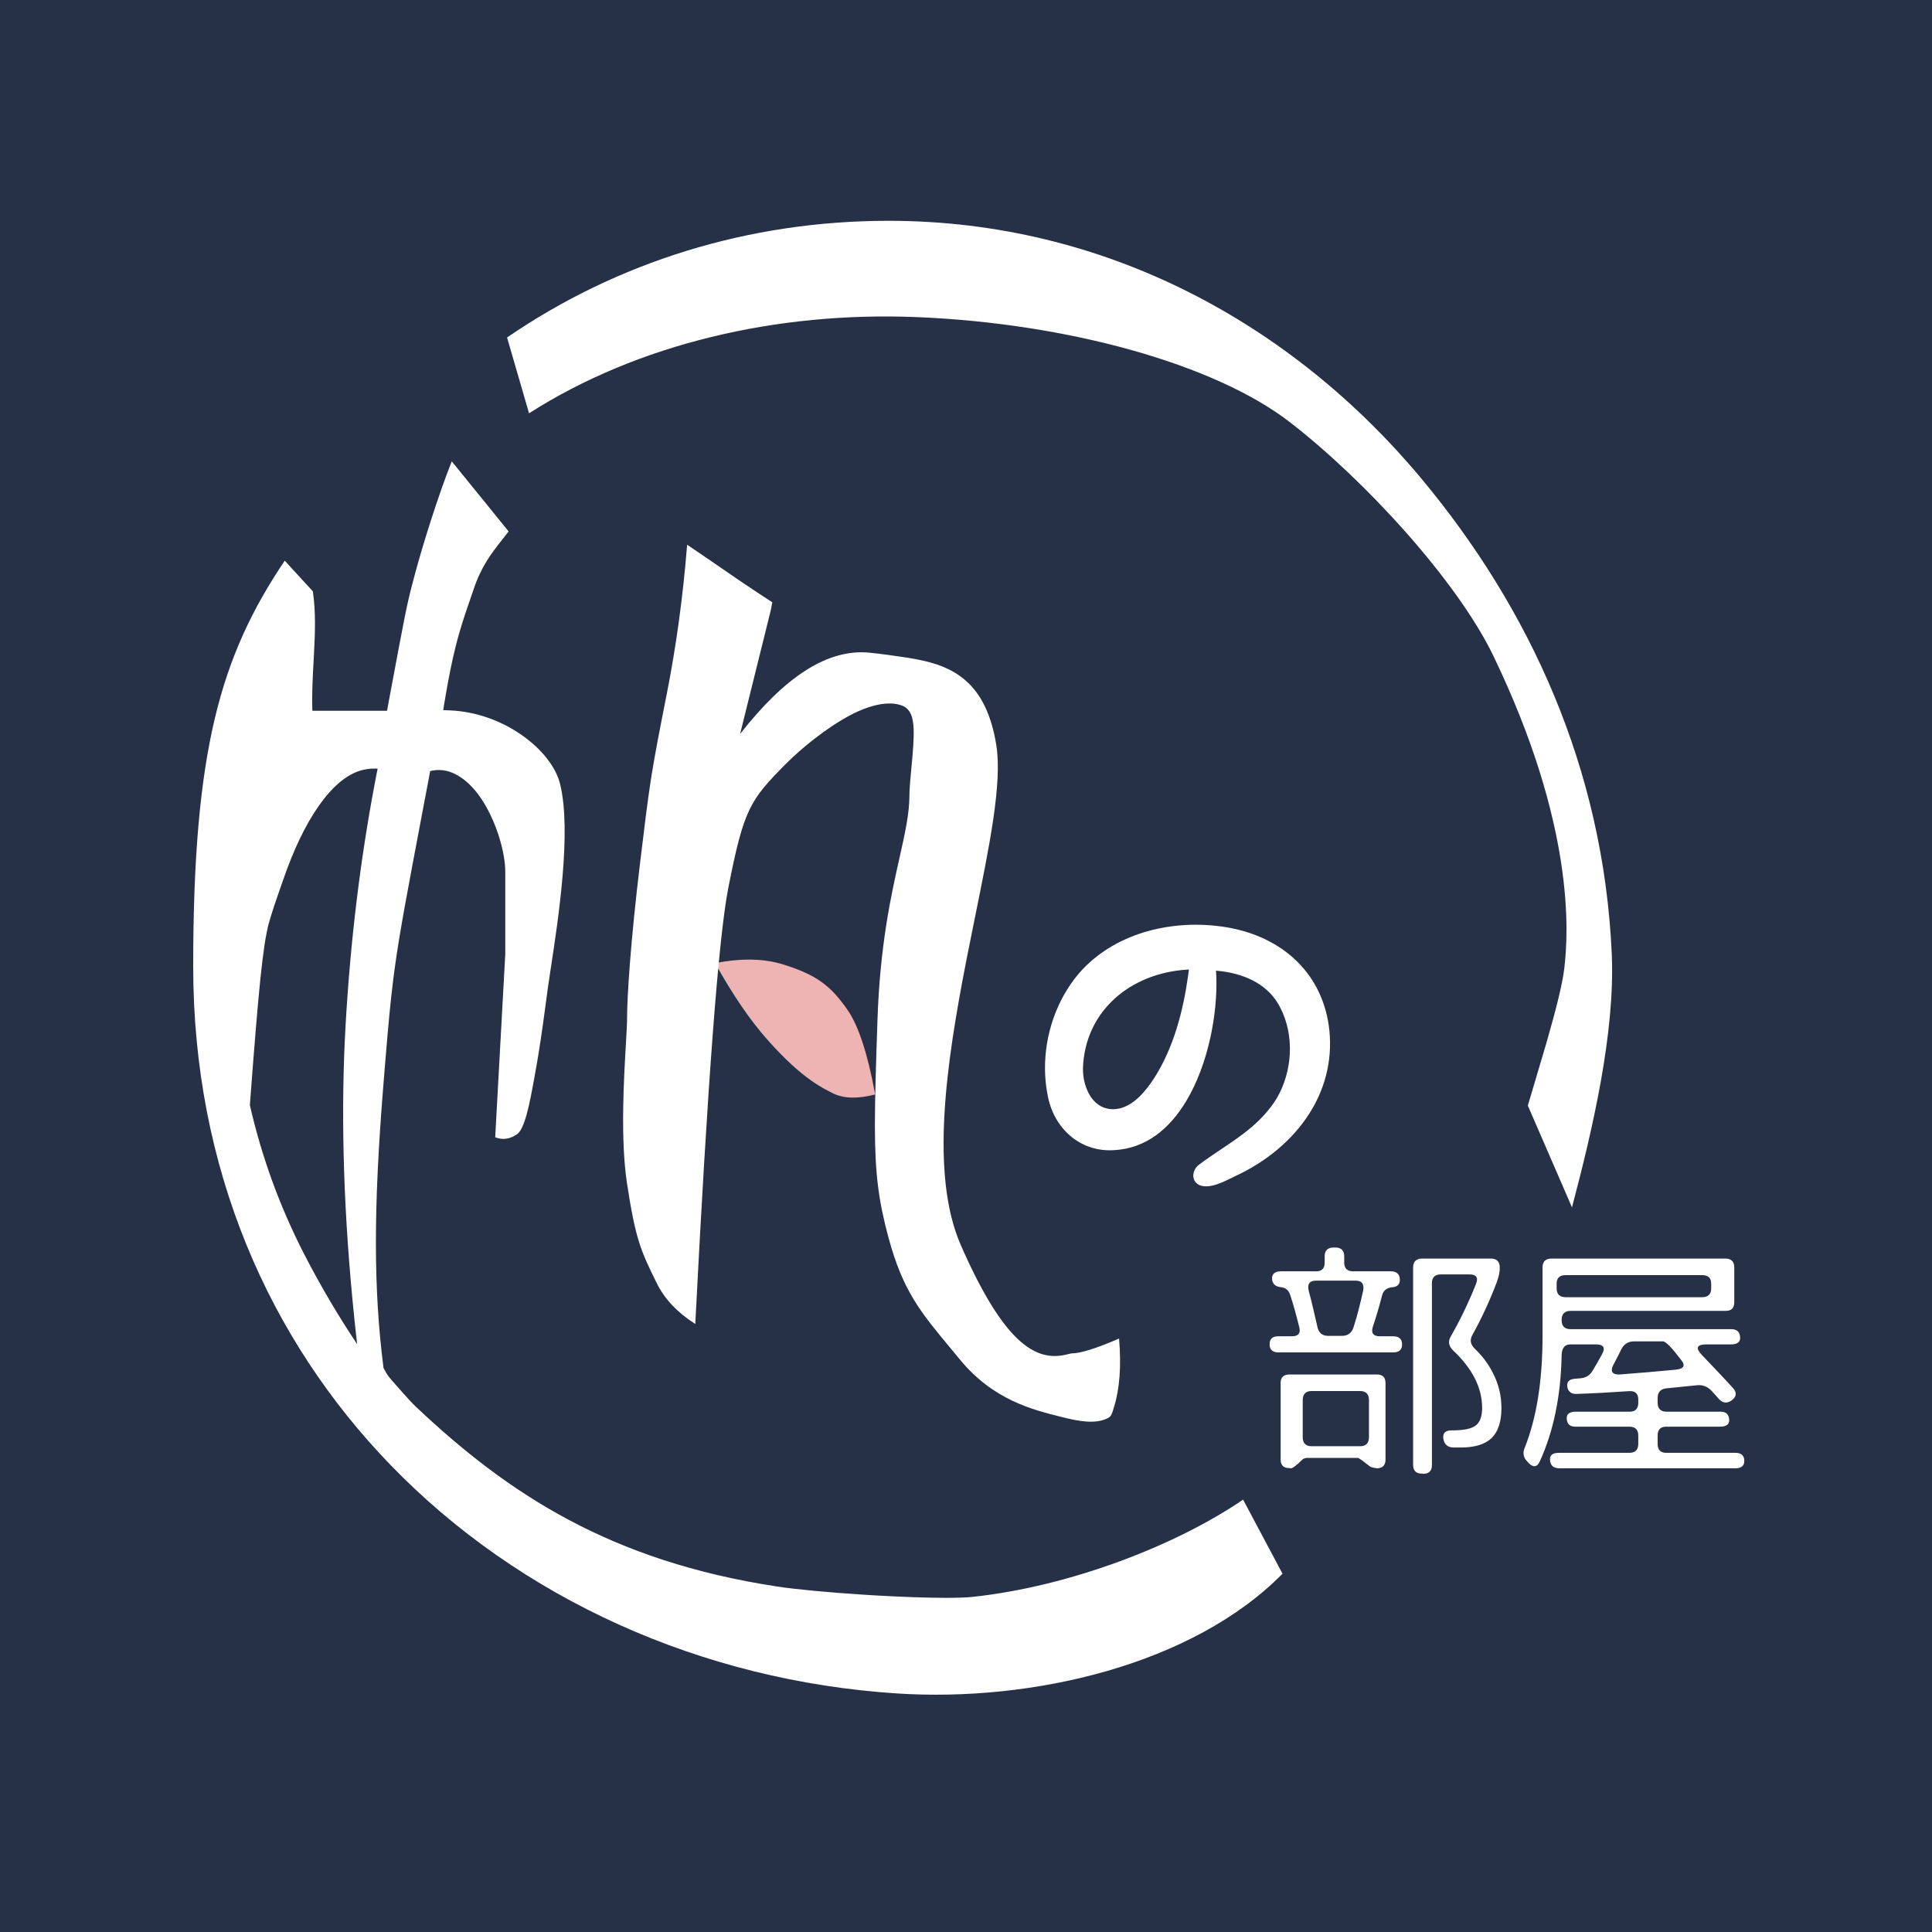
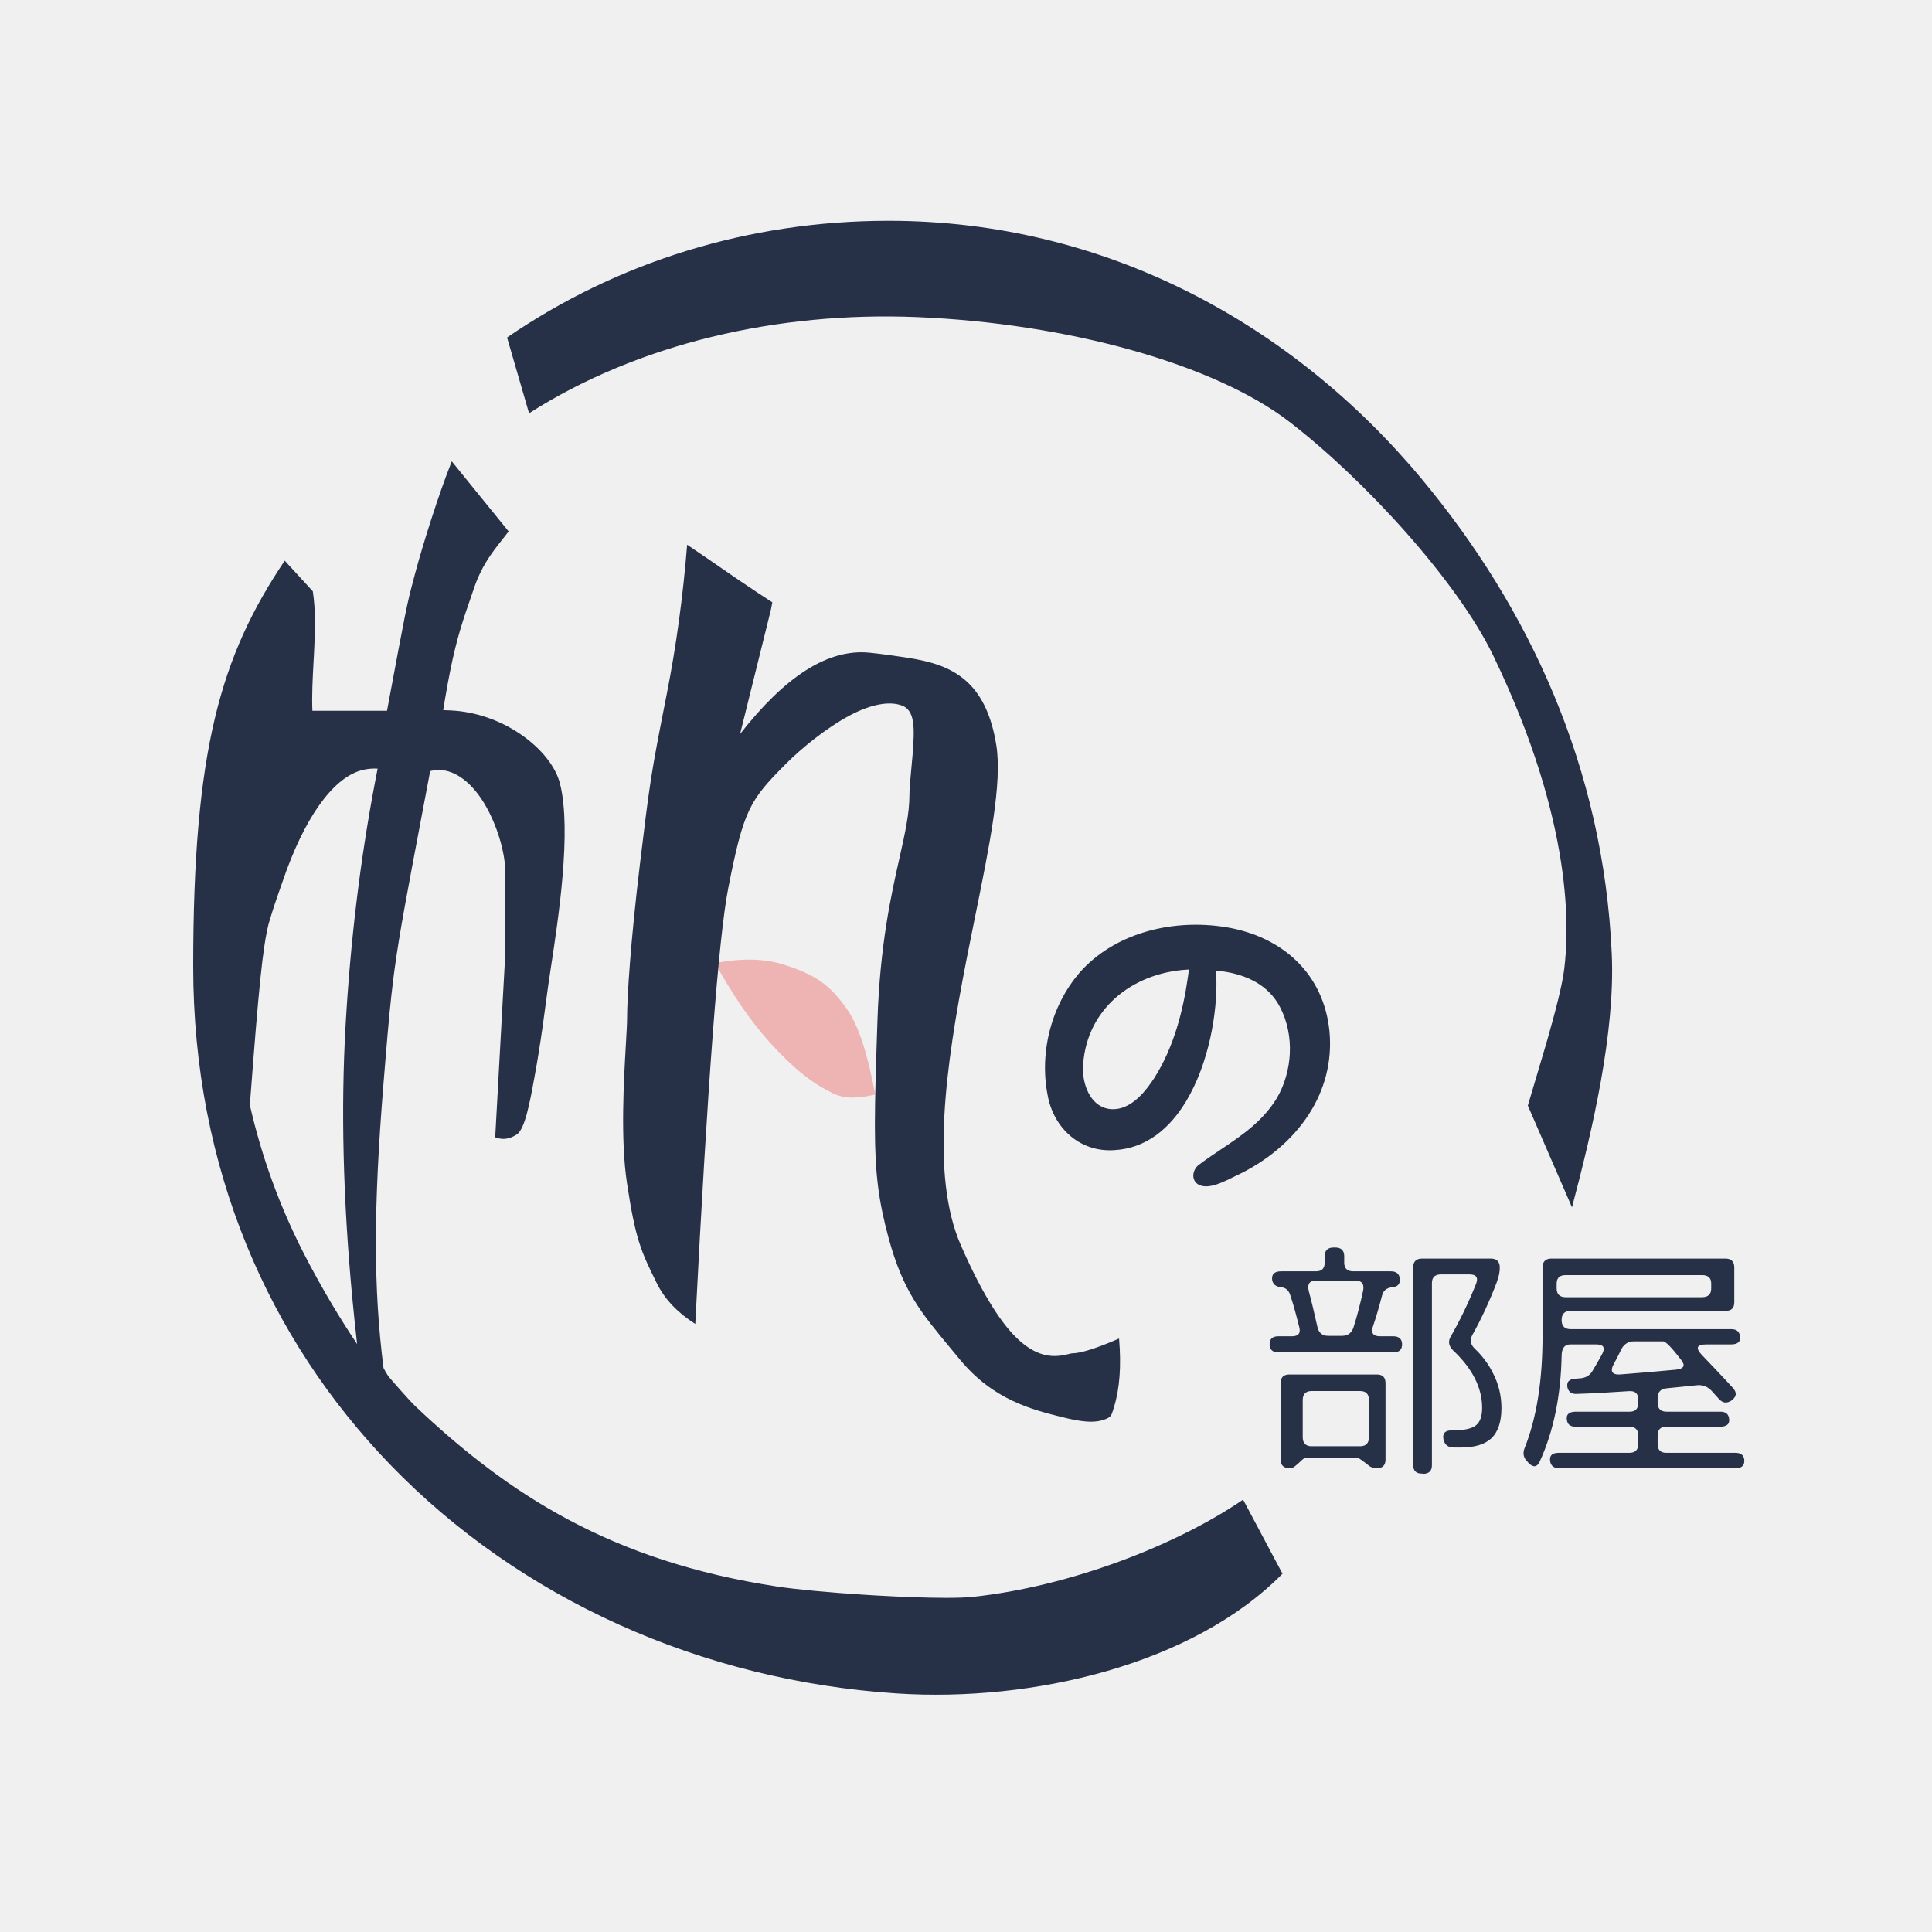
<svg xmlns="http://www.w3.org/2000/svg" viewBox="0 0 350 350">
  <g id="logo-dark" stroke="none" stroke-width="1" fill="none" fill-rule="evenodd">
-     <rect fill="#263148" x="0" y="0" width="350" height="350" />
    <g transform="translate(35, 40)">
      <path d="M94.548,134.487 C99.291,133.548 103.461,133.627 107.053,134.772 C112.966,136.656 115.469,138.553 118.528,142.943 C120.545,145.838 122.198,150.955 123.548,158.269 C120.481,159.075 117.922,159.051 115.898,158.067 C112.281,156.307 108.93,153.854 104.031,148.362 C100.921,144.876 97.762,140.249 94.548,134.487 Z" id="font1-dot" fill="#EEB4B4" />
-       <path d="M46.842,43.578 L57.144,56.273 C56.774,56.756 56.413,57.213 56.063,57.656 C53.93,60.358 52.172,62.617 50.744,66.92 C50.45,67.805 50.168,68.62 49.892,69.414 C49.831,69.59 49.772,69.76 49.713,69.932 L49.461,70.663 L49.294,71.156 C47.975,75.14 46.931,78.914 45.656,86.427 C45.592,86.804 45.531,87.172 45.472,87.531 L45.291,88.647 L46.421,88.691 C46.767,88.704 47.114,88.725 47.462,88.754 C52.03,89.136 56.287,90.868 59.649,93.254 C63.118,95.715 65.669,98.871 66.452,101.982 C68.606,110.541 66.093,126.783 64.813,135.186 C64.587,136.67 64.427,137.717 64.311,138.548 C64.211,139.261 64.096,140.122 63.967,141.093 C63.596,143.873 63.106,147.553 62.497,151.26 L62.35,152.144 C62.306,152.403 62.262,152.661 62.218,152.914 L62.08,153.691 C62.037,153.93 61.995,154.17 61.952,154.409 L61.823,155.126 C60.945,160.01 60.058,164.6 58.602,165.53 C57.805,166.039 57.007,166.32 56.191,166.32 C55.698,166.32 55.206,166.218 54.711,166.027 L56.536,132.814 L56.536,117.953 C56.536,114.562 55.081,109.454 52.733,105.554 C50.565,101.955 47.661,99.585 44.686,99.495 C44.098,99.477 43.512,99.545 42.93,99.692 L42.66,101.122 C42.239,103.347 41.846,105.421 41.479,107.36 C38.731,121.865 37.407,128.867 36.515,135.348 L36.408,136.141 L36.255,137.318 C35.743,141.372 35.363,145.499 34.872,151.43 L34.775,152.595 C34.678,153.782 34.575,155.041 34.466,156.384 C32.637,178.935 32.647,193.411 34.476,207.818 C35.113,209.059 35.451,209.447 35.846,209.901 C36.263,210.378 36.749,210.935 37.249,211.503 L37.761,212.082 C38.742,213.187 39.701,214.235 40.244,214.749 C57.131,230.732 75.712,242.825 105.765,247.409 C109.295,247.947 115.268,248.496 121.4,248.89 L122.661,248.969 L123.167,248.999 L124.174,249.057 C128.498,249.301 132.727,249.452 136.066,249.461 L136.82,249.461 C138.665,249.454 140.194,249.398 141.254,249.284 C158.756,247.406 178.013,240.002 190.197,231.67 L197.338,245.093 C181.039,261.625 151.99,268.373 127.524,266.786 C92.046,264.483 59.208,249.636 35.738,225.385 C13.749,202.665 0,171.691 0,135.084 C0,95.905 4.925,78.929 16.582,61.57 L21.673,67.122 C22.224,70.799 22.083,74.609 21.883,78.41 L21.794,80.068 C21.633,82.999 21.483,85.916 21.589,88.761 L35.112,88.761 L35.423,87.093 C36.91,79.12 37.729,74.731 38.319,71.795 C38.684,69.997 38.918,68.928 39.154,67.94 L39.441,66.775 C39.721,65.678 39.958,64.797 40.249,63.709 C41.546,58.869 44.359,49.791 46.842,43.578 Z M33.411,99.245 C32.988,99.22 32.554,99.225 32.111,99.262 C31.511,99.312 30.937,99.415 30.391,99.57 C25.096,101.077 20.007,108.547 16.272,119.473 C16.017,120.218 15.782,120.883 15.548,121.545 L15.429,121.883 C14.97,123.182 14.49,124.576 13.654,127.394 C12.597,131.724 11.903,138.423 10.265,160.195 C12.386,169.475 15.586,178.387 20.107,187.207 C21.539,190 23.358,193.292 25.101,196.22 C25.83,197.445 26.609,198.712 27.398,199.961 C28.155,201.16 28.931,202.357 29.694,203.499 C29.534,202.099 29.382,200.707 29.238,199.323 C29.089,197.896 28.947,196.458 28.811,195.01 C27.143,177.238 26.741,160.787 27.61,145.658 C28.479,130.526 30.243,115.928 32.904,101.866 C32.993,101.394 33.083,100.921 33.175,100.449 C33.253,100.047 33.332,99.646 33.411,99.245 Z M89.481,58.68 C92.007,60.384 94.765,62.27 97.754,64.337 C98.008,64.513 98.263,64.688 98.519,64.864 L99.024,65.208 C101.347,66.79 103.575,68.246 104.914,69.113 L104.646,70.502 L99.074,92.967 C107.177,82.611 114.958,77.441 122.62,78.251 C123.659,78.36 124.69,78.477 125.705,78.62 C126.032,78.667 126.363,78.713 126.697,78.759 C127.472,78.866 128.255,78.975 129.036,79.095 L129.556,79.178 C133.416,79.804 137.446,80.777 140.539,83.846 C142.877,86.166 144.635,89.668 145.487,94.971 C146.593,101.85 144.235,113.304 141.647,126.077 L141.535,126.632 C141.125,128.654 140.71,130.707 140.301,132.779 L140.029,134.163 C136.379,152.856 133.479,172.802 139.065,185.579 C142.742,193.987 145.865,198.848 148.446,201.634 C150.27,203.603 151.888,204.619 153.277,205.142 C155.504,205.98 157.247,205.618 158.575,205.303 C158.882,205.229 159.057,205.171 159.212,205.171 C160.681,205.171 163.525,204.324 167.729,202.487 C168.145,207.413 167.854,211.559 166.808,214.918 C166.491,215.936 166.402,216.522 165.757,216.868 C163.473,218.093 160.307,217.452 157.279,216.69 C152.044,215.38 144.939,213.632 138.898,206.295 C138.304,205.574 137.735,204.888 137.187,204.228 C131.792,197.735 128.585,193.896 125.972,184.255 C124.142,177.506 123.524,172.576 123.498,164.346 L123.497,163.508 C123.504,158.688 123.695,152.764 123.96,144.828 C124.419,131.136 126.449,122.108 127.96,115.387 C128.977,110.858 129.748,107.328 129.748,104.145 C129.748,102.898 129.915,101.153 130.089,99.318 L130.149,98.679 C130.379,96.24 130.591,93.73 130.508,91.949 C130.467,91.075 130.35,90.344 130.174,89.804 C129.806,88.677 129.151,88.12 128.496,87.856 C126.138,86.906 122.674,87.632 118.991,89.585 C114.721,91.849 110.188,95.555 107.435,98.319 C100.843,104.936 99.736,106.58 96.929,120.905 C95.183,129.817 93.183,156.132 90.955,199.846 C87.756,197.812 85.423,195.375 83.999,192.497 C81.13,186.7 80.137,184.599 78.58,174.324 C77.382,166.42 78.014,155.594 78.384,149.18 C78.51,146.99 78.603,145.354 78.603,144.422 C78.603,140.649 79.211,130.741 80.967,116.228 C81.804,109.311 82.281,105.378 82.858,101.608 L82.984,100.802 C83.599,96.905 84.358,92.96 85.769,85.832 C87.498,77.099 88.736,68.047 89.481,58.68 Z" id="Down-circle-and-font1" fill="#FFFFFF" />
-       <path d="M125.969,0 C165.244,0 199.189,18.697 222.567,46.785 C242.044,70.187 255.49,99.102 256.986,132.848 C257.618,147.092 253.475,164.752 249.779,178.724 L241.783,160.287 C242.142,159.03 242.625,157.423 243.166,155.62 C243.757,153.649 244.407,151.48 245.047,149.275 L245.365,148.171 C246.751,143.331 248.016,138.477 248.373,135.549 C249.192,128.84 250.277,109.397 235.517,78.775 C229.036,65.33 212.314,47.005 198.63,36.449 C184.941,25.889 158.304,18.568 131.153,17.448 C105.815,16.403 80.58,22.263 60.843,34.869 L56.858,21.14 C76.809,7.464 100.61,0 125.969,0 Z" id="Upper-circle" fill="#FFFFFF" />
-       <path d="M186.993,127.95 C192.186,128.776 196.741,130.943 200.086,134.288 C203.244,137.447 205.315,141.654 205.835,146.74 C206.384,152.349 204.936,157.467 202.146,161.811 C199.064,166.61 194.353,170.465 188.887,173.016 C186.791,174.03 184.172,175.484 182.282,174.691 C181.939,174.521 181.677,174.298 181.495,174.036 C181.301,173.756 181.203,173.435 181.183,173.107 C181.138,172.34 181.506,171.54 182.154,171.039 C183.469,170.042 184.824,169.137 186.169,168.238 C189.999,165.677 193.725,163.153 196.322,158.926 C199.14,154.058 199.551,147.6 196.92,142.508 C194.849,138.452 190.825,136.579 186.488,135.972 C186.089,135.916 185.69,135.871 185.291,135.839 C185.318,136.233 185.337,136.619 185.35,136.997 C185.574,143.524 183.962,152.718 179.868,159.514 C176.919,164.409 172.662,168.073 166.78,168.364 C163.75,168.544 161.063,167.582 158.988,165.851 C156.807,164.031 155.304,161.371 154.775,158.312 C153.231,150.357 155.614,141.573 161.077,135.649 C167.577,128.762 177.797,126.482 186.993,127.95 Z M180.383,135.633 C179.968,135.654 179.55,135.685 179.129,135.727 C174.041,136.24 169.591,138.267 166.398,141.416 C163.287,144.483 161.357,148.616 161.19,153.488 C161.139,155.395 161.722,157.716 162.998,159.22 C163.575,159.901 164.288,160.422 165.137,160.707 C165.894,160.96 166.763,161.028 167.77,160.818 C170.486,160.205 172.564,157.647 174.067,155.35 C177.588,149.863 179.32,143.243 180.22,136.862 C180.277,136.454 180.332,136.045 180.383,135.633 Z" id="font2" fill="#FFFFFF" fill-rule="nonzero" />
-       <path d="M211.944,193.818 C212.169,192.606 211.718,192 210.589,192 L203.412,192 C202.193,192 201.787,192.657 202.103,193.919 C202.599,195.737 203.096,197.859 203.638,200.283 C203.863,201.444 204.54,202 205.579,202 L208.152,202 C209.19,202 209.912,201.444 210.228,200.384 C210.905,198.263 211.447,196.091 211.944,193.818 Z M202.085,224.116 C201.53,224.071 201.114,224.206 200.883,224.475 C199.82,225.507 199.173,226 198.849,226 L198.664,225.955 C197.555,226 197,225.462 197,224.43 L197,210.525 C197,209.493 197.555,209 198.618,209 L214.428,209 C215.491,209 216,209.538 216,210.57 L216,224.43 C216,225.462 215.445,226 214.382,226 L214.29,225.955 C213.781,225.91 213.365,225.821 213.088,225.596 C211.839,224.609 211.146,224.116 211.007,224.116 L202.085,224.116 Z M235.414,208.658 C236.487,210.696 237,212.827 237,215.096 C237,217.551 236.394,219.357 235.227,220.515 C234.015,221.673 232.149,222.229 229.676,222.229 L228.37,222.229 C227.344,222.229 226.738,221.766 226.504,220.793 C226.271,219.682 226.784,219.126 227.95,219.126 L228.09,219.126 C230.143,219.126 231.542,218.848 232.335,218.246 C233.128,217.644 233.501,216.578 233.501,215.05 C233.501,211.391 231.729,207.917 228.23,204.628 C227.437,203.841 227.297,203.007 227.81,202.127 C229.49,199.209 231.029,196.013 232.382,192.632 C232.848,191.474 232.475,190.872 231.216,190.872 L226.038,190.872 C224.965,190.872 224.405,191.381 224.405,192.447 L224.405,225.425 C224.405,226.49 223.845,227 222.773,227 L222.679,226.954 C221.56,227 221,226.444 221,225.333 L221,189.621 C221,188.556 221.56,188 222.633,188 L235.041,188 C236.02,188 236.534,188.417 236.673,189.251 C236.767,190.131 236.58,191.15 236.114,192.4 C234.854,195.689 233.408,198.838 231.729,201.849 C231.216,202.776 231.402,203.609 232.195,204.35 C233.548,205.647 234.621,207.083 235.414,208.658 Z M198.772,194.714 C198.496,193.771 197.945,193.277 197.071,193.187 C196.106,193.097 195.6,192.648 195.463,191.884 C195.325,190.851 195.876,190.312 197.071,190.312 L203.415,190.312 C204.472,190.312 204.977,189.773 204.977,188.74 L204.977,187.572 C204.977,186.539 205.529,186 206.586,186 L206.908,186 C207.965,186 208.517,186.539 208.517,187.572 L208.517,188.74 C208.517,189.773 209.068,190.312 210.126,190.312 L216.975,190.312 C217.94,190.312 218.492,190.761 218.583,191.615 C218.675,192.558 218.262,193.097 217.296,193.187 C216.239,193.277 215.596,193.771 215.366,194.714 C214.86,196.69 214.309,198.577 213.711,200.329 C213.343,201.496 213.757,202.08 214.998,202.08 L217.388,202.08 C218.4,202.08 218.951,202.53 218.997,203.428 C219.043,204.461 218.537,205 217.388,205 L196.612,205 C195.6,205 195.049,204.551 195.003,203.652 C194.957,202.619 195.463,202.08 196.566,202.08 L199.048,202.08 C200.197,202.08 200.657,201.541 200.381,200.463 C199.875,198.442 199.37,196.511 198.772,194.714 Z M211.403,222 C212.452,222 213,221.437 213,220.357 L213,213.643 C213,212.563 212.452,212 211.403,212 L202.597,212 C201.548,212 201,212.563 201,213.643 L201,220.357 C201,221.437 201.548,222 202.597,222 L211.403,222 Z" id="font3" fill="#FFFFFF" fill-rule="nonzero" />
-       <path d="M257.385,207.042 C256.607,208.42 257.019,209.086 258.529,208.991 C261.686,208.753 265.026,208.468 268.549,208.135 C270.013,207.993 270.379,207.422 269.601,206.423 C267.863,204.141 266.765,203 266.261,203 L260.999,203 C259.947,203 259.169,203.523 258.666,204.522 C258.254,205.425 257.797,206.233 257.385,207.042 Z M247,193.409 C247,194.455 247.559,195 248.631,195 L273.369,195 C274.441,195 275,194.455 275,193.409 L275,192.545 C275,191.5 274.441,191 273.369,191 L248.631,191 C247.559,191 247,191.5 247,192.545 L247,193.409 Z M243.985,224.666 C243.478,225.816 242.786,225.908 241.909,225.034 L241.725,224.804 C240.987,224.114 240.802,223.24 241.218,222.274 C243.385,216.845 244.446,210.082 244.446,201.939 L244.446,189.61 C244.446,188.552 245,188 246.061,188 L277.566,188 C278.627,188 279.18,188.552 279.18,189.61 L279.18,195.913 C279.18,196.971 278.673,197.477 277.612,197.477 L249.52,197.477 C248.459,197.477 247.906,198.029 247.906,199.087 L247.906,199.179 C247.906,200.237 248.459,200.789 249.52,200.789 L278.627,200.789 C279.503,200.789 280.057,201.157 280.195,201.939 C280.426,202.998 279.872,203.55 278.627,203.55 L274.198,203.55 C272.353,203.55 272.077,204.194 273.368,205.528 C275.259,207.506 277.151,209.484 278.95,211.462 C279.688,212.291 279.595,213.027 278.719,213.671 L278.673,213.717 C277.796,214.315 277.012,214.177 276.32,213.349 C275.905,212.889 275.49,212.429 275.075,211.969 C274.337,211.186 273.414,210.818 272.353,210.956 C270.185,211.186 268.34,211.37 266.91,211.508 C265.849,211.6 265.296,212.199 265.296,213.257 L265.296,214.131 C265.296,215.189 265.849,215.741 266.91,215.741 L276.689,215.741 C277.566,215.741 278.073,216.109 278.212,216.845 C278.442,217.903 277.889,218.455 276.643,218.455 L266.864,218.455 C265.803,218.455 265.296,219.007 265.296,220.065 L265.296,221.584 C265.296,222.642 265.803,223.194 266.864,223.194 L279.365,223.194 C280.333,223.194 280.841,223.562 280.979,224.344 C281.118,225.448 280.564,226 279.365,226 L247.399,226 C246.476,225.954 245.969,225.54 245.83,224.758 C245.646,223.7 246.153,223.194 247.399,223.194 L260.176,223.194 C261.237,223.194 261.79,222.642 261.79,221.584 L261.79,220.065 C261.79,219.007 261.237,218.455 260.176,218.455 L250.397,218.455 C249.52,218.455 249.013,218.087 248.875,217.351 C248.644,216.293 249.198,215.741 250.443,215.741 L260.222,215.741 C261.283,215.741 261.79,215.189 261.79,214.131 L261.79,213.533 C261.79,212.475 261.237,211.969 260.176,212.015 C256.762,212.245 253.58,212.429 250.627,212.521 C249.751,212.567 249.198,212.199 248.967,211.416 C248.736,210.358 249.244,209.806 250.489,209.76 C250.351,209.76 250.535,209.76 251.043,209.714 C252.196,209.668 253.026,209.208 253.533,208.288 C254.087,207.368 254.641,206.402 255.194,205.39 C255.886,204.148 255.517,203.55 254.133,203.55 L249.52,203.55 C248.459,203.55 247.952,204.194 247.906,205.482 C247.768,212.889 246.43,219.283 243.985,224.666 Z" id="font4" fill="#FFFFFF" fill-rule="nonzero" />
+       <path d="M46.842,43.578 L57.144,56.273 C56.774,56.756 56.413,57.213 56.063,57.656 C53.93,60.358 52.172,62.617 50.744,66.92 C50.45,67.805 50.168,68.62 49.892,69.414 C49.831,69.59 49.772,69.76 49.713,69.932 L49.461,70.663 L49.294,71.156 C47.975,75.14 46.931,78.914 45.656,86.427 C45.592,86.804 45.531,87.172 45.472,87.531 L45.291,88.647 L46.421,88.691 C46.767,88.704 47.114,88.725 47.462,88.754 C52.03,89.136 56.287,90.868 59.649,93.254 C63.118,95.715 65.669,98.871 66.452,101.982 C68.606,110.541 66.093,126.783 64.813,135.186 C64.587,136.67 64.427,137.717 64.311,138.548 C64.211,139.261 64.096,140.122 63.967,141.093 C63.596,143.873 63.106,147.553 62.497,151.26 L62.35,152.144 C62.306,152.403 62.262,152.661 62.218,152.914 L62.08,153.691 C62.037,153.93 61.995,154.17 61.952,154.409 L61.823,155.126 C60.945,160.01 60.058,164.6 58.602,165.53 C57.805,166.039 57.007,166.32 56.191,166.32 C55.698,166.32 55.206,166.218 54.711,166.027 L56.536,132.814 L56.536,117.953 C56.536,114.562 55.081,109.454 52.733,105.554 C50.565,101.955 47.661,99.585 44.686,99.495 C44.098,99.477 43.512,99.545 42.93,99.692 L42.66,101.122 C42.239,103.347 41.846,105.421 41.479,107.36 C38.731,121.865 37.407,128.867 36.515,135.348 L36.408,136.141 L36.255,137.318 C35.743,141.372 35.363,145.499 34.872,151.43 L34.775,152.595 C34.678,153.782 34.575,155.041 34.466,156.384 C32.637,178.935 32.647,193.411 34.476,207.818 C35.113,209.059 35.451,209.447 35.846,209.901 C36.263,210.378 36.749,210.935 37.249,211.503 L37.761,212.082 C38.742,213.187 39.701,214.235 40.244,214.749 C57.131,230.732 75.712,242.825 105.765,247.409 C109.295,247.947 115.268,248.496 121.4,248.89 L122.661,248.969 L123.167,248.999 L124.174,249.057 C128.498,249.301 132.727,249.452 136.066,249.461 L136.82,249.461 C138.665,249.454 140.194,249.398 141.254,249.284 C158.756,247.406 178.013,240.002 190.197,231.67 L197.338,245.093 C181.039,261.625 151.99,268.373 127.524,266.786 C92.046,264.483 59.208,249.636 35.738,225.385 C13.749,202.665 0,171.691 0,135.084 C0,95.905 4.925,78.929 16.582,61.57 L21.673,67.122 C22.224,70.799 22.083,74.609 21.883,78.41 L21.794,80.068 C21.633,82.999 21.483,85.916 21.589,88.761 L35.112,88.761 L35.423,87.093 C36.91,79.12 37.729,74.731 38.319,71.795 C38.684,69.997 38.918,68.928 39.154,67.94 L39.441,66.775 C39.721,65.678 39.958,64.797 40.249,63.709 C41.546,58.869 44.359,49.791 46.842,43.578 Z M33.411,99.245 C32.988,99.22 32.554,99.225 32.111,99.262 C31.511,99.312 30.937,99.415 30.391,99.57 C25.096,101.077 20.007,108.547 16.272,119.473 C16.017,120.218 15.782,120.883 15.548,121.545 L15.429,121.883 C14.97,123.182 14.49,124.576 13.654,127.394 C12.597,131.724 11.903,138.423 10.265,160.195 C12.386,169.475 15.586,178.387 20.107,187.207 C21.539,190 23.358,193.292 25.101,196.22 C25.83,197.445 26.609,198.712 27.398,199.961 C28.155,201.16 28.931,202.357 29.694,203.499 C29.534,202.099 29.382,200.707 29.238,199.323 C29.089,197.896 28.947,196.458 28.811,195.01 C27.143,177.238 26.741,160.787 27.61,145.658 C28.479,130.526 30.243,115.928 32.904,101.866 C32.993,101.394 33.083,100.921 33.175,100.449 C33.253,100.047 33.332,99.646 33.411,99.245 Z M89.481,58.68 C92.007,60.384 94.765,62.27 97.754,64.337 C98.008,64.513 98.263,64.688 98.519,64.864 L99.024,65.208 C101.347,66.79 103.575,68.246 104.914,69.113 L104.646,70.502 L99.074,92.967 C107.177,82.611 114.958,77.441 122.62,78.251 C123.659,78.36 124.69,78.477 125.705,78.62 C126.032,78.667 126.363,78.713 126.697,78.759 C127.472,78.866 128.255,78.975 129.036,79.095 L129.556,79.178 C133.416,79.804 137.446,80.777 140.539,83.846 C142.877,86.166 144.635,89.668 145.487,94.971 C146.593,101.85 144.235,113.304 141.647,126.077 L141.535,126.632 C141.125,128.654 140.71,130.707 140.301,132.779 L140.029,134.163 C136.379,152.856 133.479,172.802 139.065,185.579 C142.742,193.987 145.865,198.848 148.446,201.634 C150.27,203.603 151.888,204.619 153.277,205.142 C155.504,205.98 157.247,205.618 158.575,205.303 C158.882,205.229 159.057,205.171 159.212,205.171 C160.681,205.171 163.525,204.324 167.729,202.487 C168.145,207.413 167.854,211.559 166.808,214.918 C166.491,215.936 166.402,216.522 165.757,216.868 C163.473,218.093 160.307,217.452 157.279,216.69 C152.044,215.38 144.939,213.632 138.898,206.295 C138.304,205.574 137.735,204.888 137.187,204.228 C131.792,197.735 128.585,193.896 125.972,184.255 C124.142,177.506 123.524,172.576 123.498,164.346 L123.497,163.508 C123.504,158.688 123.695,152.764 123.96,144.828 C124.419,131.136 126.449,122.108 127.96,115.387 C128.977,110.858 129.748,107.328 129.748,104.145 C129.748,102.898 129.915,101.153 130.089,99.318 L130.149,98.679 C130.379,96.24 130.591,93.73 130.508,91.949 C130.467,91.075 130.35,90.344 130.174,89.804 C129.806,88.677 129.151,88.12 128.496,87.856 C126.138,86.906 122.674,87.632 118.991,89.585 C114.721,91.849 110.188,95.555 107.435,98.319 C100.843,104.936 99.736,106.58 96.929,120.905 C95.183,129.817 93.183,156.132 90.955,199.846 C87.756,197.812 85.423,195.375 83.999,192.497 C81.13,186.7 80.137,184.599 78.58,174.324 C77.382,166.42 78.014,155.594 78.384,149.18 C78.51,146.99 78.603,145.354 78.603,144.422 C78.603,140.649 79.211,130.741 80.967,116.228 C81.804,109.311 82.281,105.378 82.858,101.608 L82.984,100.802 C83.599,96.905 84.358,92.96 85.769,85.832 C87.498,77.099 88.736,68.047 89.481,58.68 Z" id="Down-circle-and-font1" fill="#263148" />
+       <path d="M125.969,0 C165.244,0 199.189,18.697 222.567,46.785 C242.044,70.187 255.49,99.102 256.986,132.848 C257.618,147.092 253.475,164.752 249.779,178.724 L241.783,160.287 C242.142,159.03 242.625,157.423 243.166,155.62 C243.757,153.649 244.407,151.48 245.047,149.275 L245.365,148.171 C246.751,143.331 248.016,138.477 248.373,135.549 C249.192,128.84 250.277,109.397 235.517,78.775 C229.036,65.33 212.314,47.005 198.63,36.449 C184.941,25.889 158.304,18.568 131.153,17.448 C105.815,16.403 80.58,22.263 60.843,34.869 L56.858,21.14 C76.809,7.464 100.61,0 125.969,0 Z" id="Upper-circle" fill="#263148" />
+       <path d="M186.993,127.95 C192.186,128.776 196.741,130.943 200.086,134.288 C203.244,137.447 205.315,141.654 205.835,146.74 C206.384,152.349 204.936,157.467 202.146,161.811 C199.064,166.61 194.353,170.465 188.887,173.016 C186.791,174.03 184.172,175.484 182.282,174.691 C181.939,174.521 181.677,174.298 181.495,174.036 C181.301,173.756 181.203,173.435 181.183,173.107 C181.138,172.34 181.506,171.54 182.154,171.039 C183.469,170.042 184.824,169.137 186.169,168.238 C189.999,165.677 193.725,163.153 196.322,158.926 C199.14,154.058 199.551,147.6 196.92,142.508 C194.849,138.452 190.825,136.579 186.488,135.972 C186.089,135.916 185.69,135.871 185.291,135.839 C185.318,136.233 185.337,136.619 185.35,136.997 C185.574,143.524 183.962,152.718 179.868,159.514 C176.919,164.409 172.662,168.073 166.78,168.364 C163.75,168.544 161.063,167.582 158.988,165.851 C156.807,164.031 155.304,161.371 154.775,158.312 C153.231,150.357 155.614,141.573 161.077,135.649 C167.577,128.762 177.797,126.482 186.993,127.95 Z M180.383,135.633 C179.968,135.654 179.55,135.685 179.129,135.727 C174.041,136.24 169.591,138.267 166.398,141.416 C163.287,144.483 161.357,148.616 161.19,153.488 C161.139,155.395 161.722,157.716 162.998,159.22 C163.575,159.901 164.288,160.422 165.137,160.707 C165.894,160.96 166.763,161.028 167.77,160.818 C170.486,160.205 172.564,157.647 174.067,155.35 C177.588,149.863 179.32,143.243 180.22,136.862 C180.277,136.454 180.332,136.045 180.383,135.633 Z" id="font2" fill="#263148" fill-rule="nonzero" />
+       <path d="M211.944,193.818 C212.169,192.606 211.718,192 210.589,192 L203.412,192 C202.193,192 201.787,192.657 202.103,193.919 C202.599,195.737 203.096,197.859 203.638,200.283 C203.863,201.444 204.54,202 205.579,202 L208.152,202 C209.19,202 209.912,201.444 210.228,200.384 C210.905,198.263 211.447,196.091 211.944,193.818 Z M202.085,224.116 C201.53,224.071 201.114,224.206 200.883,224.475 C199.82,225.507 199.173,226 198.849,226 L198.664,225.955 C197.555,226 197,225.462 197,224.43 L197,210.525 C197,209.493 197.555,209 198.618,209 L214.428,209 C215.491,209 216,209.538 216,210.57 L216,224.43 C216,225.462 215.445,226 214.382,226 L214.29,225.955 C213.781,225.91 213.365,225.821 213.088,225.596 C211.839,224.609 211.146,224.116 211.007,224.116 L202.085,224.116 Z M235.414,208.658 C236.487,210.696 237,212.827 237,215.096 C237,217.551 236.394,219.357 235.227,220.515 C234.015,221.673 232.149,222.229 229.676,222.229 L228.37,222.229 C227.344,222.229 226.738,221.766 226.504,220.793 C226.271,219.682 226.784,219.126 227.95,219.126 L228.09,219.126 C230.143,219.126 231.542,218.848 232.335,218.246 C233.128,217.644 233.501,216.578 233.501,215.05 C233.501,211.391 231.729,207.917 228.23,204.628 C227.437,203.841 227.297,203.007 227.81,202.127 C229.49,199.209 231.029,196.013 232.382,192.632 C232.848,191.474 232.475,190.872 231.216,190.872 L226.038,190.872 C224.965,190.872 224.405,191.381 224.405,192.447 L224.405,225.425 C224.405,226.49 223.845,227 222.773,227 L222.679,226.954 C221.56,227 221,226.444 221,225.333 L221,189.621 C221,188.556 221.56,188 222.633,188 L235.041,188 C236.02,188 236.534,188.417 236.673,189.251 C236.767,190.131 236.58,191.15 236.114,192.4 C234.854,195.689 233.408,198.838 231.729,201.849 C231.216,202.776 231.402,203.609 232.195,204.35 C233.548,205.647 234.621,207.083 235.414,208.658 Z M198.772,194.714 C198.496,193.771 197.945,193.277 197.071,193.187 C196.106,193.097 195.6,192.648 195.463,191.884 C195.325,190.851 195.876,190.312 197.071,190.312 L203.415,190.312 C204.472,190.312 204.977,189.773 204.977,188.74 L204.977,187.572 C204.977,186.539 205.529,186 206.586,186 L206.908,186 C207.965,186 208.517,186.539 208.517,187.572 L208.517,188.74 C208.517,189.773 209.068,190.312 210.126,190.312 L216.975,190.312 C217.94,190.312 218.492,190.761 218.583,191.615 C218.675,192.558 218.262,193.097 217.296,193.187 C216.239,193.277 215.596,193.771 215.366,194.714 C214.86,196.69 214.309,198.577 213.711,200.329 C213.343,201.496 213.757,202.08 214.998,202.08 L217.388,202.08 C218.4,202.08 218.951,202.53 218.997,203.428 C219.043,204.461 218.537,205 217.388,205 L196.612,205 C195.6,205 195.049,204.551 195.003,203.652 C194.957,202.619 195.463,202.08 196.566,202.08 L199.048,202.08 C200.197,202.08 200.657,201.541 200.381,200.463 C199.875,198.442 199.37,196.511 198.772,194.714 Z M211.403,222 C212.452,222 213,221.437 213,220.357 L213,213.643 C213,212.563 212.452,212 211.403,212 L202.597,212 C201.548,212 201,212.563 201,213.643 L201,220.357 C201,221.437 201.548,222 202.597,222 L211.403,222 Z" id="font3" fill="#263148" fill-rule="nonzero" />
+       <path d="M257.385,207.042 C256.607,208.42 257.019,209.086 258.529,208.991 C261.686,208.753 265.026,208.468 268.549,208.135 C270.013,207.993 270.379,207.422 269.601,206.423 C267.863,204.141 266.765,203 266.261,203 L260.999,203 C259.947,203 259.169,203.523 258.666,204.522 C258.254,205.425 257.797,206.233 257.385,207.042 Z M247,193.409 C247,194.455 247.559,195 248.631,195 L273.369,195 C274.441,195 275,194.455 275,193.409 L275,192.545 C275,191.5 274.441,191 273.369,191 L248.631,191 C247.559,191 247,191.5 247,192.545 L247,193.409 Z M243.985,224.666 C243.478,225.816 242.786,225.908 241.909,225.034 L241.725,224.804 C240.987,224.114 240.802,223.24 241.218,222.274 C243.385,216.845 244.446,210.082 244.446,201.939 L244.446,189.61 C244.446,188.552 245,188 246.061,188 L277.566,188 C278.627,188 279.18,188.552 279.18,189.61 L279.18,195.913 C279.18,196.971 278.673,197.477 277.612,197.477 L249.52,197.477 C248.459,197.477 247.906,198.029 247.906,199.087 L247.906,199.179 C247.906,200.237 248.459,200.789 249.52,200.789 L278.627,200.789 C279.503,200.789 280.057,201.157 280.195,201.939 C280.426,202.998 279.872,203.55 278.627,203.55 L274.198,203.55 C272.353,203.55 272.077,204.194 273.368,205.528 C275.259,207.506 277.151,209.484 278.95,211.462 C279.688,212.291 279.595,213.027 278.719,213.671 L278.673,213.717 C277.796,214.315 277.012,214.177 276.32,213.349 C275.905,212.889 275.49,212.429 275.075,211.969 C274.337,211.186 273.414,210.818 272.353,210.956 C270.185,211.186 268.34,211.37 266.91,211.508 C265.849,211.6 265.296,212.199 265.296,213.257 L265.296,214.131 C265.296,215.189 265.849,215.741 266.91,215.741 L276.689,215.741 C277.566,215.741 278.073,216.109 278.212,216.845 C278.442,217.903 277.889,218.455 276.643,218.455 L266.864,218.455 C265.803,218.455 265.296,219.007 265.296,220.065 L265.296,221.584 C265.296,222.642 265.803,223.194 266.864,223.194 L279.365,223.194 C280.333,223.194 280.841,223.562 280.979,224.344 C281.118,225.448 280.564,226 279.365,226 L247.399,226 C246.476,225.954 245.969,225.54 245.83,224.758 C245.646,223.7 246.153,223.194 247.399,223.194 L260.176,223.194 C261.237,223.194 261.79,222.642 261.79,221.584 L261.79,220.065 C261.79,219.007 261.237,218.455 260.176,218.455 L250.397,218.455 C249.52,218.455 249.013,218.087 248.875,217.351 C248.644,216.293 249.198,215.741 250.443,215.741 L260.222,215.741 C261.283,215.741 261.79,215.189 261.79,214.131 L261.79,213.533 C261.79,212.475 261.237,211.969 260.176,212.015 C256.762,212.245 253.58,212.429 250.627,212.521 C249.751,212.567 249.198,212.199 248.967,211.416 C248.736,210.358 249.244,209.806 250.489,209.76 C250.351,209.76 250.535,209.76 251.043,209.714 C252.196,209.668 253.026,209.208 253.533,208.288 C254.087,207.368 254.641,206.402 255.194,205.39 C255.886,204.148 255.517,203.55 254.133,203.55 L249.52,203.55 C248.459,203.55 247.952,204.194 247.906,205.482 C247.768,212.889 246.43,219.283 243.985,224.666 Z" id="font4" fill="#263148" fill-rule="nonzero" />
    </g>
  </g>
</svg>
